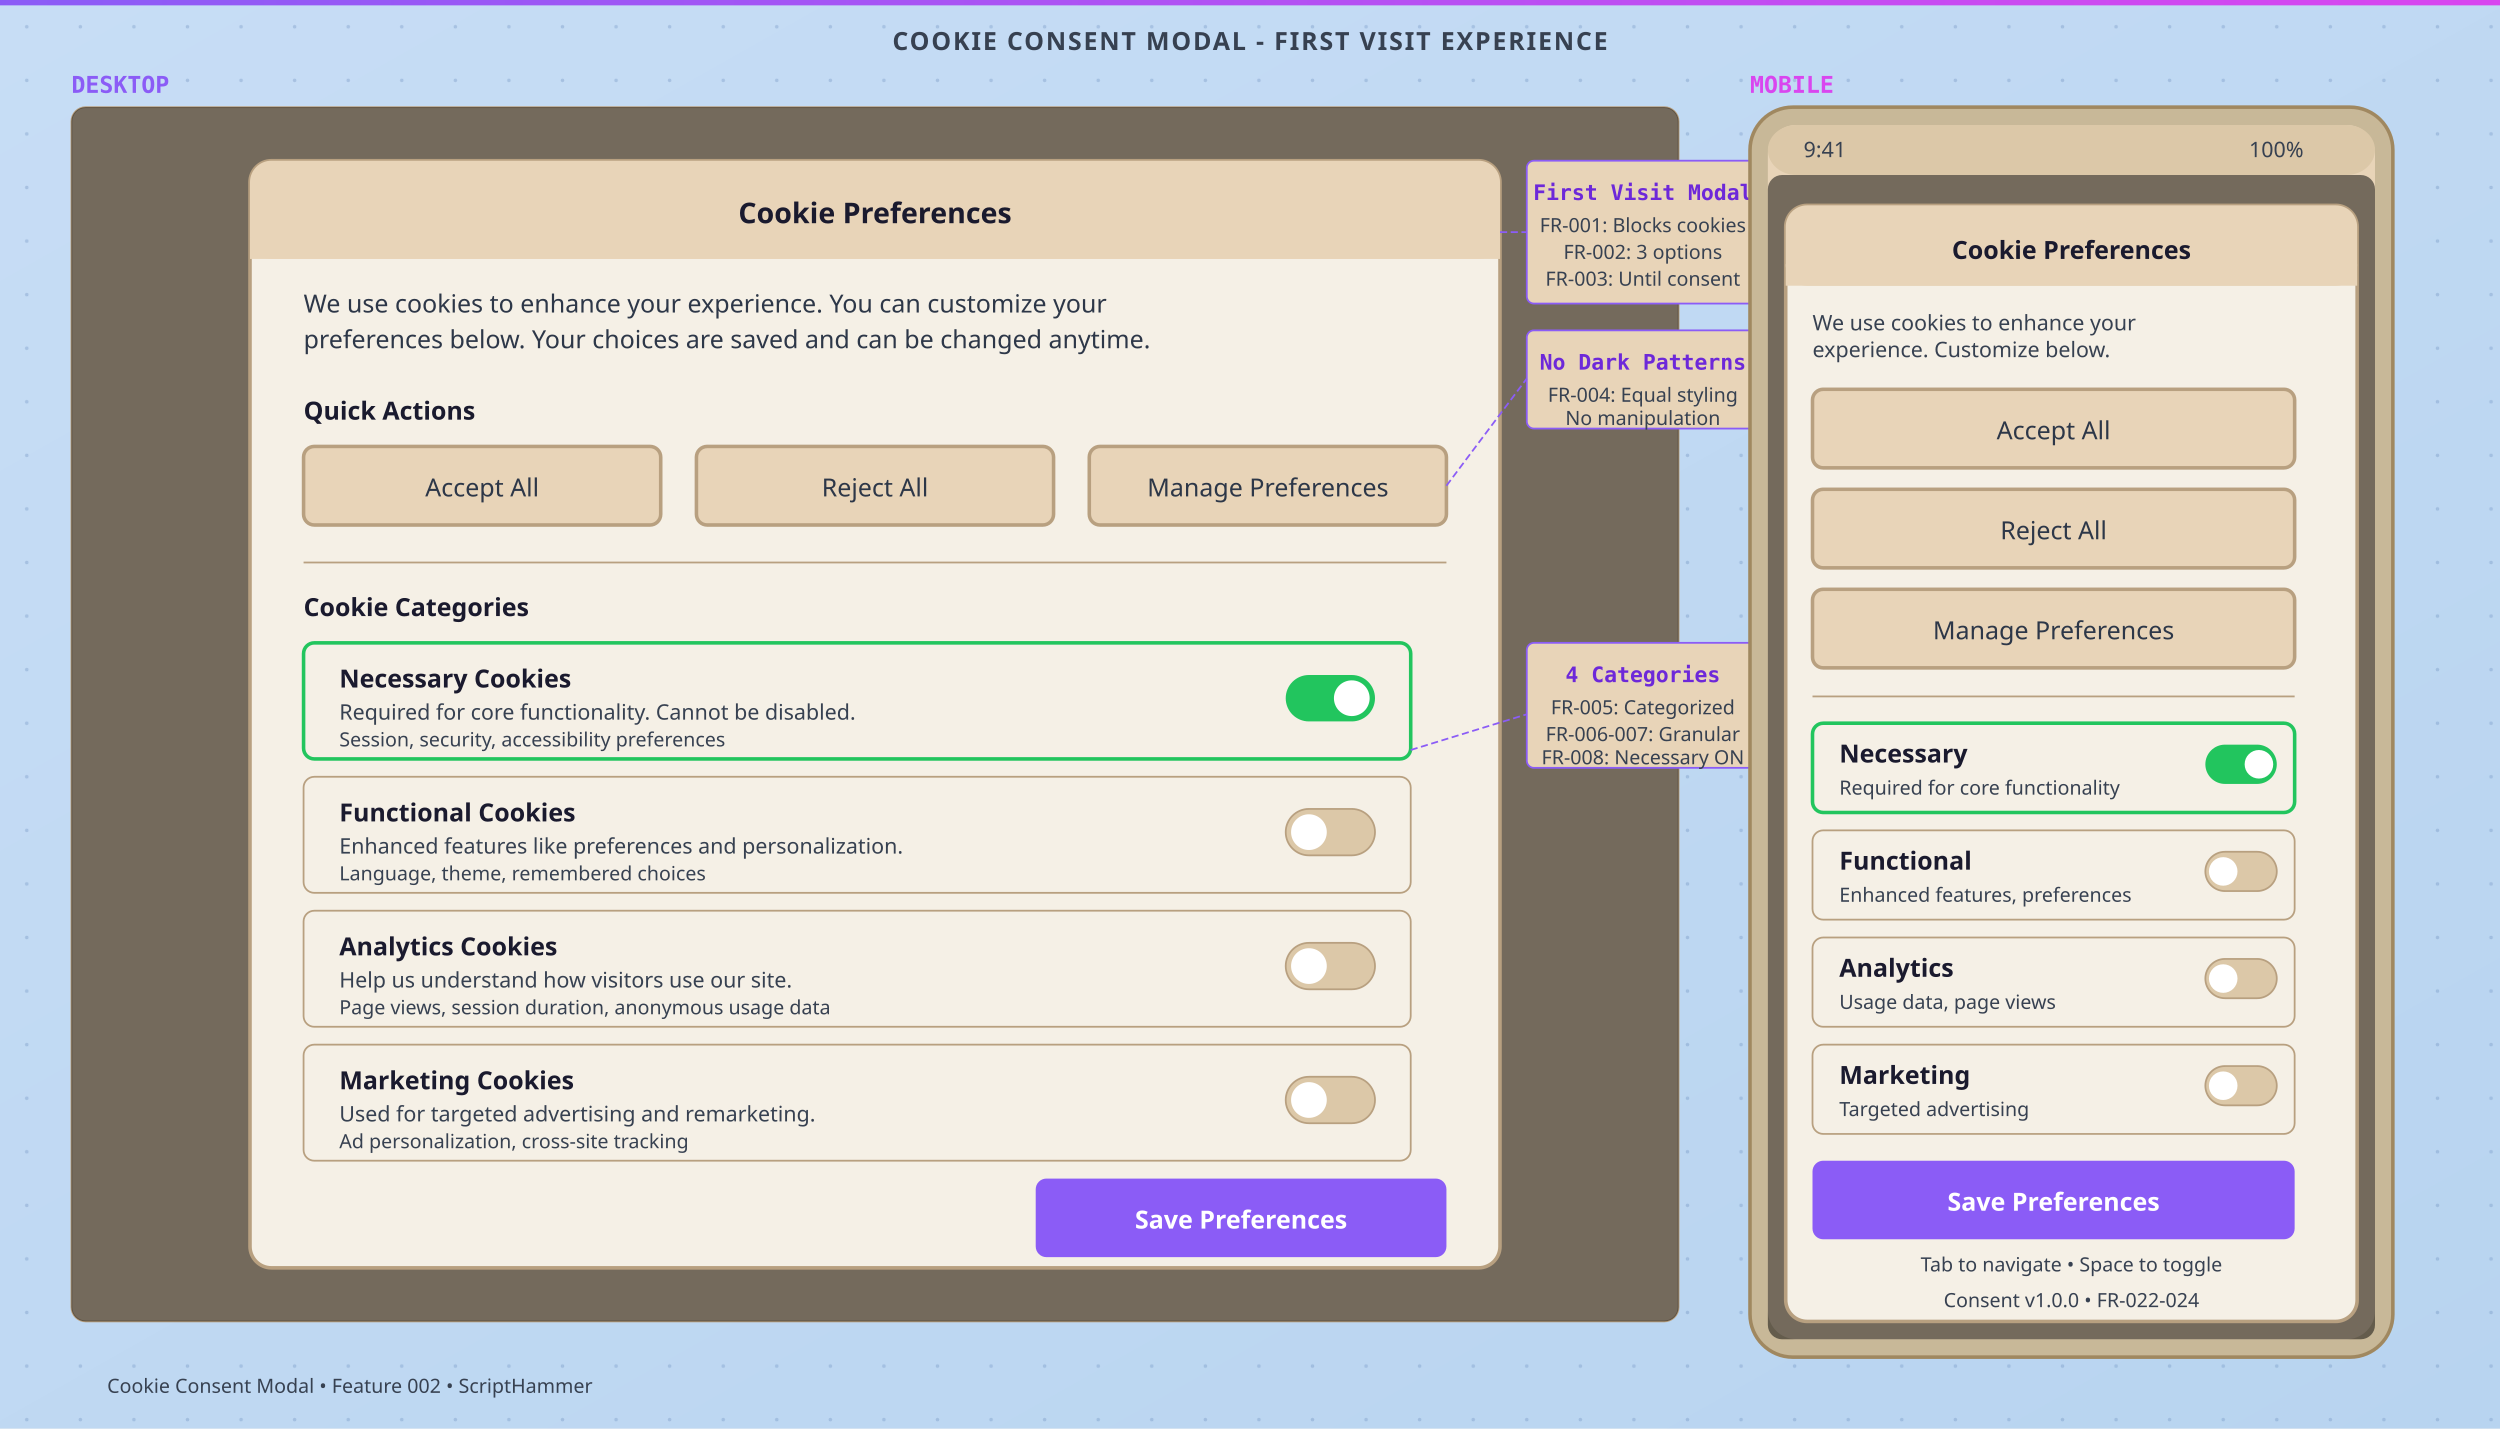
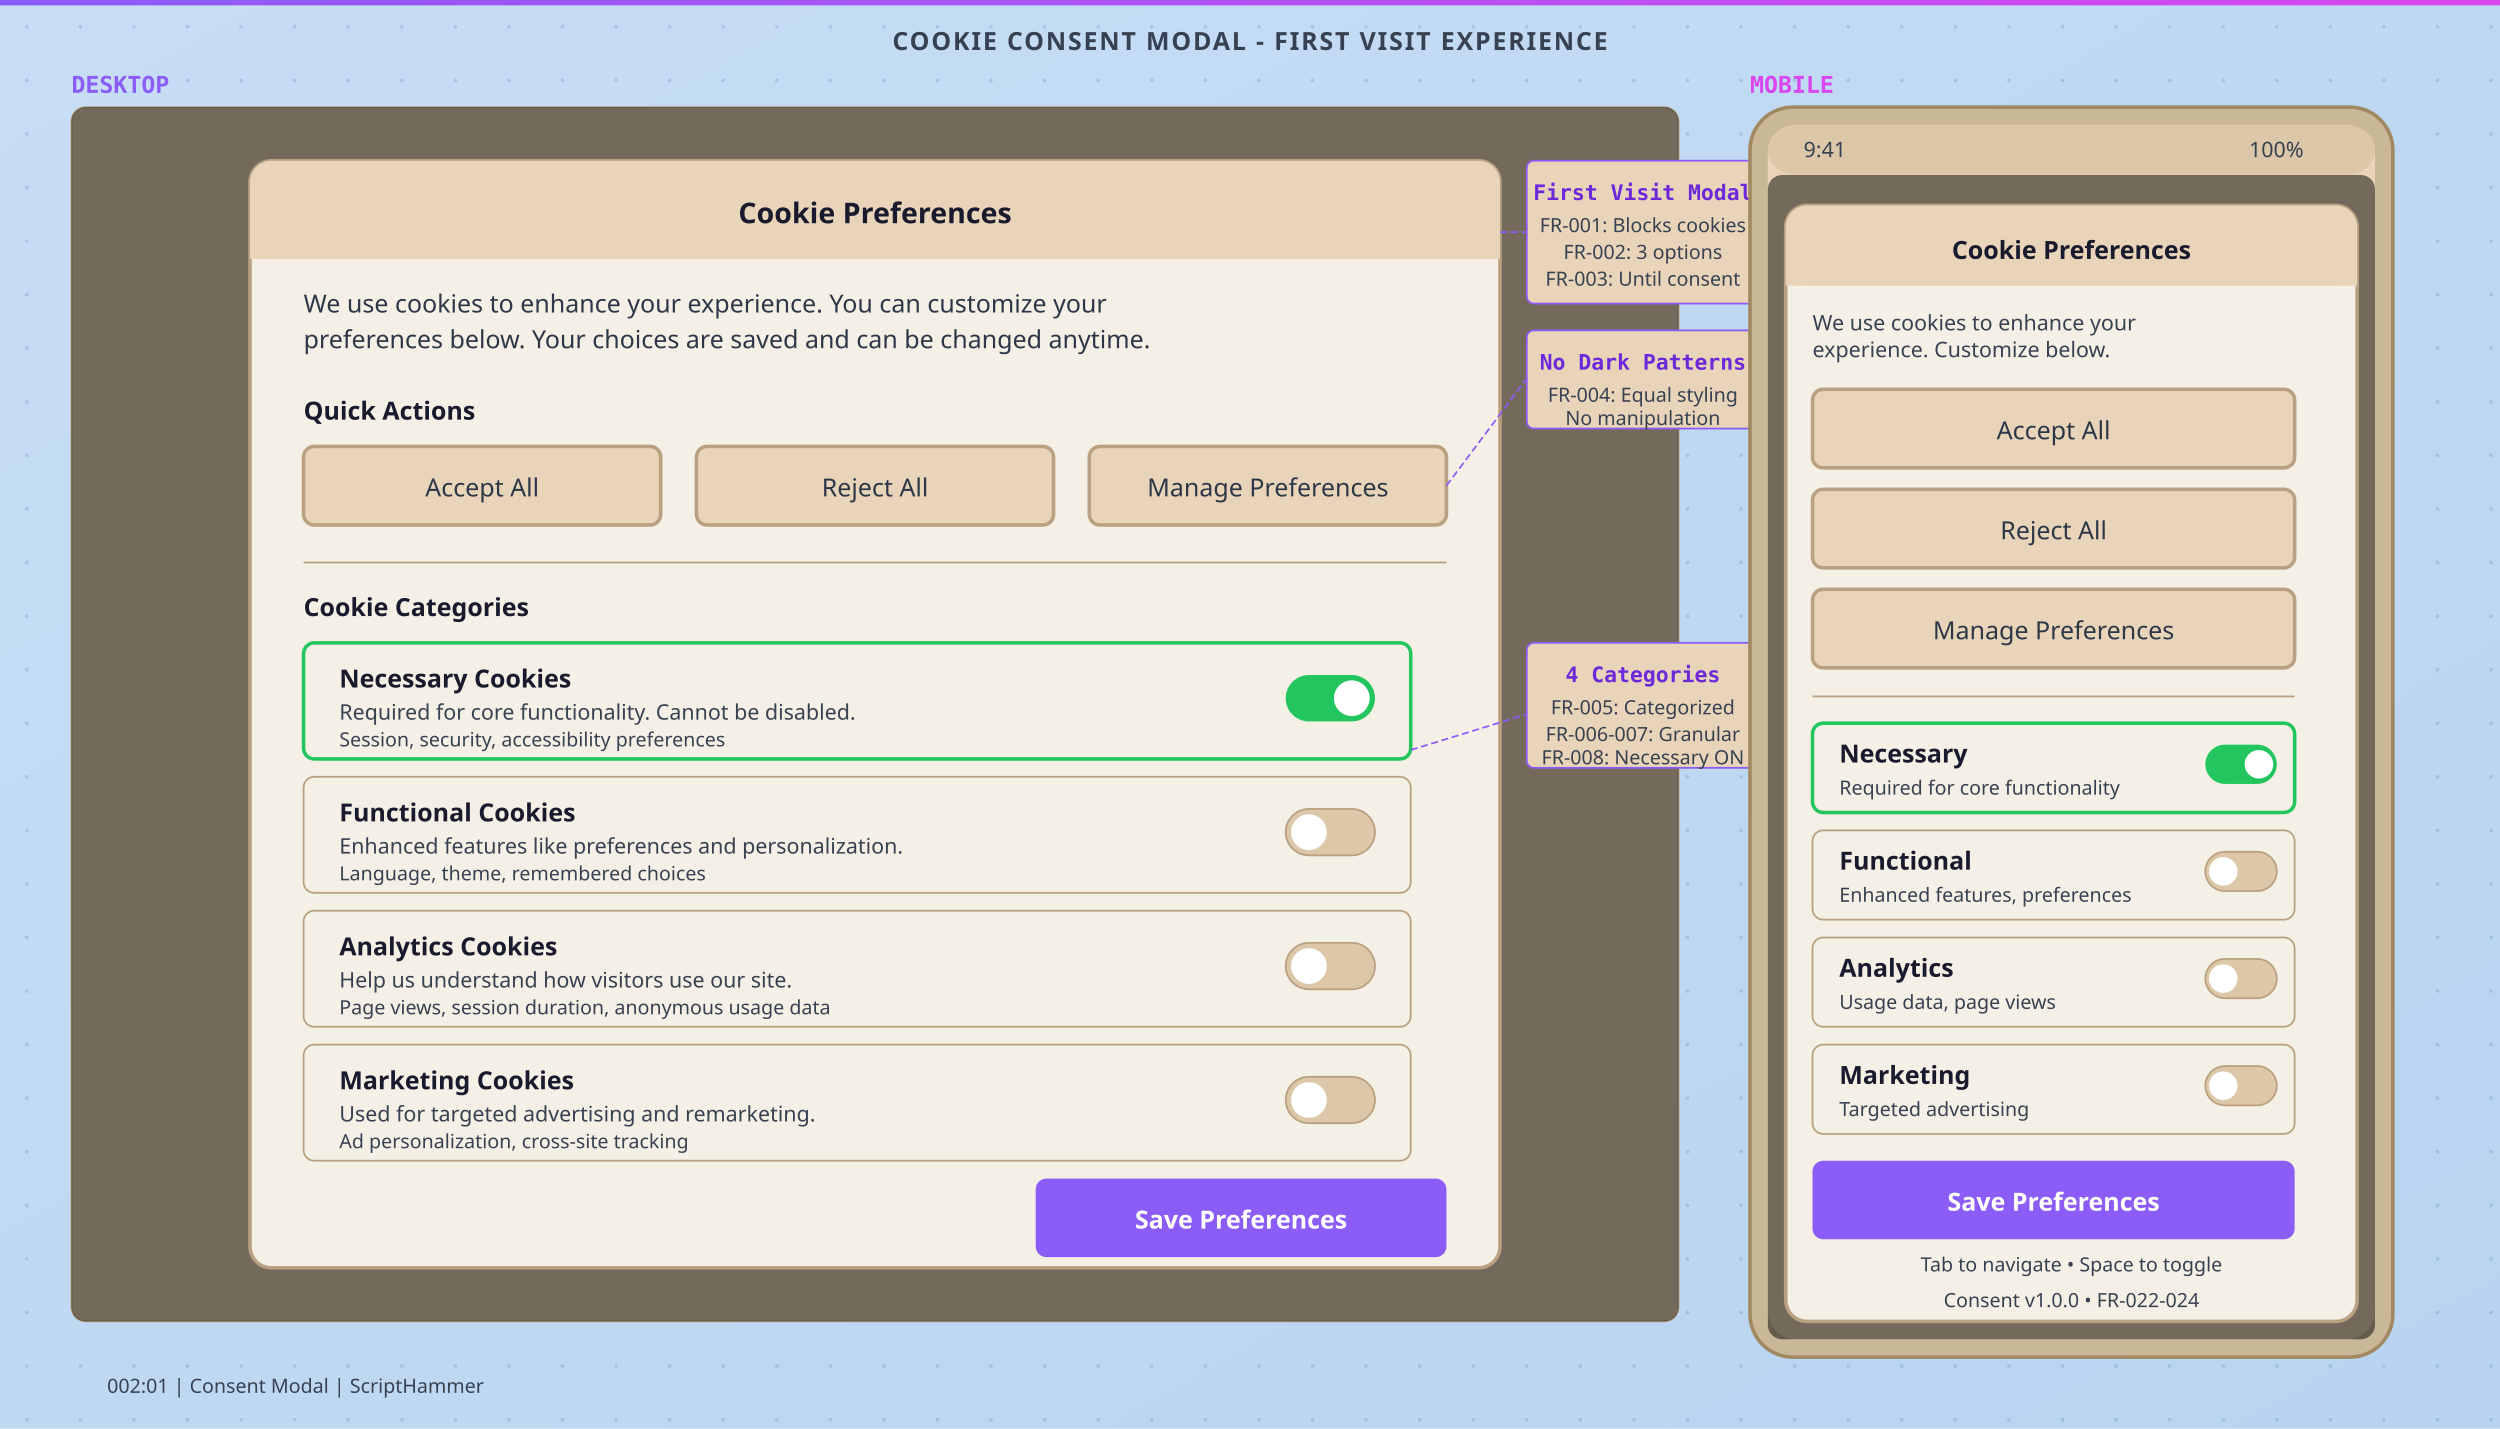
<svg xmlns="http://www.w3.org/2000/svg" viewBox="0 0 1400 800" width="1400" height="800">
  <defs>
    <linearGradient id="bgGrad" x1="0%" y1="0%" x2="100%" y2="100%">
      <stop offset="0%" style="stop-color:#c7ddf5" />
      <stop offset="100%" style="stop-color:#b8d4f0" />
    </linearGradient>
    <linearGradient id="accentGrad" x1="0%" y1="0%" x2="100%" y2="0%">
      <stop offset="0%" style="stop-color:#8b5cf6" />
      <stop offset="100%" style="stop-color:#d946ef" />
    </linearGradient>
    <style>
      .heading-lg { fill: #1a1a2e; font-family: system-ui, sans-serif; font-size: 24px; font-weight: 800; }
      .heading { fill: #1a1a2e; font-family: system-ui, sans-serif; font-size: 16px; font-weight: 700; }
      .heading-sm { fill: #1a1a2e; font-family: system-ui, sans-serif; font-size: 14px; font-weight: 700; }
      .text-md { fill: #2d3748; font-family: system-ui, sans-serif; font-size: 14px; font-weight: 500; }
      .text-sm { fill: #374151; font-family: system-ui, sans-serif; font-size: 12px; font-weight: 500; }
      .text-muted { fill: #374151; font-family: system-ui, sans-serif; font-size: 11px; font-weight: 500; }
      .annotation { fill: #6d28d9; font-family: monospace; font-size: 12px; font-weight: 600; }
      .label-desktop { fill: #8b5cf6; font-family: monospace; font-size: 13px; font-weight: bold; }
      .label-mobile { fill: #d946ef; font-family: monospace; font-size: 13px; font-weight: bold; }
    </style>
  </defs>
  <rect width="1400" height="800" fill="url(#bgGrad)" />
  <g opacity="0.35">
    <pattern id="dots" width="30" height="30" patternUnits="userSpaceOnUse">
      <circle cx="15" cy="15" r="1" fill="#6b8cba" />
    </pattern>
    <rect width="1400" height="800" fill="url(#dots)" />
  </g>
  <rect x="0" y="0" width="1400" height="3" fill="url(#accentGrad)" />
  <text x="700" y="28" text-anchor="middle" font-family="system-ui, sans-serif" font-size="14" font-weight="600" fill="#374151" letter-spacing="1">COOKIE CONSENT MODAL - FIRST VISIT EXPERIENCE</text>
  <text x="40" y="52" class="label-desktop">DESKTOP</text>
  <g id="desktop-view">
    <rect x="40" y="60" width="900" height="680" rx="8" fill="#e8d4b8" stroke="#b8a080" stroke-width="1" />
    <rect x="40" y="60" width="900" height="680" rx="8" fill="rgba(0,0,0,0.5)" />
    <rect x="140" y="90" width="700" height="620" rx="12" fill="#f5f0e6" stroke="#b8a080" stroke-width="2" />
    <rect x="140" y="90" width="700" height="55" rx="12" fill="#e8d4b8" />
    <rect x="140" y="133" width="700" height="12" fill="#e8d4b8" />
    <text x="490" y="125" text-anchor="middle" class="heading">Cookie Preferences</text>
    <text x="170" y="175" class="text-md">We use cookies to enhance your experience. You can customize your</text>
    <text x="170" y="195" class="text-md">preferences below. Your choices are saved and can be changed anytime.</text>
    <text x="170" y="235" class="heading-sm">Quick Actions</text>
    <rect x="170" y="250" width="200" height="44" rx="6" fill="#e8d4b8" stroke="#b8a080" stroke-width="2" />
    <text x="270" y="278" text-anchor="middle" class="text-md">Accept All</text>
    <rect x="390" y="250" width="200" height="44" rx="6" fill="#e8d4b8" stroke="#b8a080" stroke-width="2" />
    <text x="490" y="278" text-anchor="middle" class="text-md">Reject All</text>
    <rect x="610" y="250" width="200" height="44" rx="6" fill="#e8d4b8" stroke="#b8a080" stroke-width="2" />
    <text x="710" y="278" text-anchor="middle" class="text-md">Manage Preferences</text>
    <line x1="170" y1="315" x2="810" y2="315" stroke="#b8a080" stroke-width="1" />
    <text x="170" y="345" class="heading-sm">Cookie Categories</text>
    <rect x="170" y="360" width="620" height="65" rx="6" fill="#f5f0e6" stroke="#22c55e" stroke-width="2" />
    <text x="190" y="385" class="heading-sm">Necessary Cookies</text>
    <text x="190" y="403" class="text-sm">Required for core functionality. Cannot be disabled.</text>
    <text x="190" y="418" class="text-muted">Session, security, accessibility preferences</text>
    <rect x="720" y="378" width="50" height="26" rx="13" fill="#22c55e" />
    <circle cx="757" cy="391" r="10" fill="#fff" />
    <rect x="170" y="435" width="620" height="65" rx="6" fill="#f5f0e6" stroke="#b8a080" stroke-width="1" />
    <text x="190" y="460" class="heading-sm">Functional Cookies</text>
    <text x="190" y="478" class="text-sm">Enhanced features like preferences and personalization.</text>
    <text x="190" y="493" class="text-muted">Language, theme, remembered choices</text>
    <rect x="720" y="453" width="50" height="26" rx="13" fill="#dcc8a8" stroke="#b8a080" />
    <circle cx="733" cy="466" r="10" fill="#fff" />
    <rect x="170" y="510" width="620" height="65" rx="6" fill="#f5f0e6" stroke="#b8a080" stroke-width="1" />
    <text x="190" y="535" class="heading-sm">Analytics Cookies</text>
    <text x="190" y="553" class="text-sm">Help us understand how visitors use our site.</text>
    <text x="190" y="568" class="text-muted">Page views, session duration, anonymous usage data</text>
    <rect x="720" y="528" width="50" height="26" rx="13" fill="#dcc8a8" stroke="#b8a080" />
    <circle cx="733" cy="541" r="10" fill="#fff" />
    <rect x="170" y="585" width="620" height="65" rx="6" fill="#f5f0e6" stroke="#b8a080" stroke-width="1" />
    <text x="190" y="610" class="heading-sm">Marketing Cookies</text>
    <text x="190" y="628" class="text-sm">Used for targeted advertising and remarketing.</text>
    <text x="190" y="643" class="text-muted">Ad personalization, cross-site tracking</text>
    <rect x="720" y="603" width="50" height="26" rx="13" fill="#dcc8a8" stroke="#b8a080" />
    <circle cx="733" cy="616" r="10" fill="#fff" />
    <rect x="580" y="660" width="230" height="44" rx="6" fill="#8b5cf6" />
    <text x="695" y="688" text-anchor="middle" fill="#fff" font-family="system-ui" font-size="14" font-weight="600">Save Preferences</text>
  </g>
  <rect x="855" y="90" width="130" height="80" rx="4" fill="#e8d4b8" stroke="#8b5cf6" stroke-width="1" />
  <text x="920" y="112" text-anchor="middle" class="annotation">First Visit Modal</text>
  <text x="920" y="130" text-anchor="middle" class="text-muted">FR-001: Blocks cookies</text>
  <text x="920" y="145" text-anchor="middle" class="text-muted">FR-002: 3 options</text>
  <text x="920" y="160" text-anchor="middle" class="text-muted">FR-003: Until consent</text>
  <rect x="855" y="185" width="130" height="55" rx="4" fill="#e8d4b8" stroke="#8b5cf6" stroke-width="1" />
  <text x="920" y="207" text-anchor="middle" class="annotation">No Dark Patterns</text>
  <text x="920" y="225" text-anchor="middle" class="text-muted">FR-004: Equal styling</text>
  <text x="920" y="238" text-anchor="middle" class="text-muted">No manipulation</text>
  <rect x="855" y="360" width="130" height="70" rx="4" fill="#e8d4b8" stroke="#8b5cf6" stroke-width="1" />
  <text x="920" y="382" text-anchor="middle" class="annotation">4 Categories</text>
  <text x="920" y="400" text-anchor="middle" class="text-muted">FR-005: Categorized</text>
  <text x="920" y="415" text-anchor="middle" class="text-muted">FR-006-007: Granular</text>
  <text x="920" y="428" text-anchor="middle" class="text-muted">FR-008: Necessary ON</text>
  <text x="980" y="52" class="label-mobile">MOBILE</text>
  <g id="mobile-view" transform="translate(980, 60)">
    <rect x="0" y="0" width="360" height="700" rx="24" fill="#c8b898" stroke="#a08860" stroke-width="2" />
    <rect x="10" y="10" width="340" height="680" rx="16" fill="#e8d4b8" />
    <rect x="10" y="10" width="340" height="28" rx="16" fill="#dcc8a8" />
    <text x="30" y="28" class="text-sm">9:41</text>
    <text x="310" y="28" text-anchor="end" class="text-sm">100%</text>
    <rect x="10" y="38" width="340" height="652" rx="8" fill="rgba(0,0,0,0.5)" />
    <rect x="20" y="55" width="320" height="625" rx="12" fill="#f5f0e6" stroke="#b8a080" stroke-width="2" />
    <rect x="20" y="55" width="320" height="45" rx="12" fill="#e8d4b8" />
    <rect x="20" y="88" width="320" height="12" fill="#e8d4b8" />
    <text x="180" y="85" text-anchor="middle" class="heading-sm">Cookie Preferences</text>
    <text x="35" y="125" class="text-sm">We use cookies to enhance your</text>
    <text x="35" y="140" class="text-sm">experience. Customize below.</text>
    <rect x="35" y="158" width="270" height="44" rx="6" fill="#e8d4b8" stroke="#b8a080" stroke-width="2" />
    <text x="170" y="186" text-anchor="middle" class="text-md">Accept All</text>
    <rect x="35" y="214" width="270" height="44" rx="6" fill="#e8d4b8" stroke="#b8a080" stroke-width="2" />
    <text x="170" y="242" text-anchor="middle" class="text-md">Reject All</text>
    <rect x="35" y="270" width="270" height="44" rx="6" fill="#e8d4b8" stroke="#b8a080" stroke-width="2" />
    <text x="170" y="298" text-anchor="middle" class="text-md">Manage Preferences</text>
    <line x1="35" y1="330" x2="305" y2="330" stroke="#b8a080" stroke-width="1" />
    <rect x="35" y="345" width="270" height="50" rx="6" fill="#f5f0e6" stroke="#22c55e" stroke-width="2" />
    <text x="50" y="367" class="heading-sm">Necessary</text>
    <text x="50" y="385" class="text-muted">Required for core functionality</text>
    <rect x="255" y="357" width="40" height="22" rx="11" fill="#22c55e" />
    <circle cx="285" cy="368" r="8" fill="#fff" />
    <rect x="35" y="405" width="270" height="50" rx="6" fill="#f5f0e6" stroke="#b8a080" />
    <text x="50" y="427" class="heading-sm">Functional</text>
    <text x="50" y="445" class="text-muted">Enhanced features, preferences</text>
    <rect x="255" y="417" width="40" height="22" rx="11" fill="#dcc8a8" stroke="#b8a080" />
    <circle cx="265" cy="428" r="8" fill="#fff" />
    <rect x="35" y="465" width="270" height="50" rx="6" fill="#f5f0e6" stroke="#b8a080" />
    <text x="50" y="487" class="heading-sm">Analytics</text>
    <text x="50" y="505" class="text-muted">Usage data, page views</text>
    <rect x="255" y="477" width="40" height="22" rx="11" fill="#dcc8a8" stroke="#b8a080" />
    <circle cx="265" cy="488" r="8" fill="#fff" />
    <rect x="35" y="525" width="270" height="50" rx="6" fill="#f5f0e6" stroke="#b8a080" />
    <text x="50" y="547" class="heading-sm">Marketing</text>
    <text x="50" y="565" class="text-muted">Targeted advertising</text>
    <rect x="255" y="537" width="40" height="22" rx="11" fill="#dcc8a8" stroke="#b8a080" />
    <circle cx="265" cy="548" r="8" fill="#fff" />
    <rect x="35" y="590" width="270" height="44" rx="6" fill="#8b5cf6" />
    <text x="170" y="618" text-anchor="middle" fill="#fff" font-family="system-ui" font-size="14" font-weight="600">Save Preferences</text>
    <text x="180" y="652" text-anchor="middle" class="text-muted">Tab to navigate • Space to toggle</text>
    <text x="180" y="672" text-anchor="middle" class="text-muted">Consent v1.0.0 • FR-022-024</text>
  </g>
-   <text x="60" y="780" text-anchor="start" class="text-muted">Cookie Consent Modal • Feature 002 • ScriptHammer</text>
+   <text x="60" y="780" text-anchor="start" class="text-muted">002:01 | Consent Modal | ScriptHammer</text>
  <g id="leader-lines">
    <line x1="840" y1="130" x2="855" y2="130" stroke="#8b5cf6" stroke-width="1" stroke-dasharray="4,2" />
    <line x1="810" y1="272" x2="855" y2="212" stroke="#8b5cf6" stroke-width="1" stroke-dasharray="4,2" />
    <line x1="790" y1="420" x2="855" y2="400" stroke="#8b5cf6" stroke-width="1" stroke-dasharray="4,2" />
  </g>
</svg>
